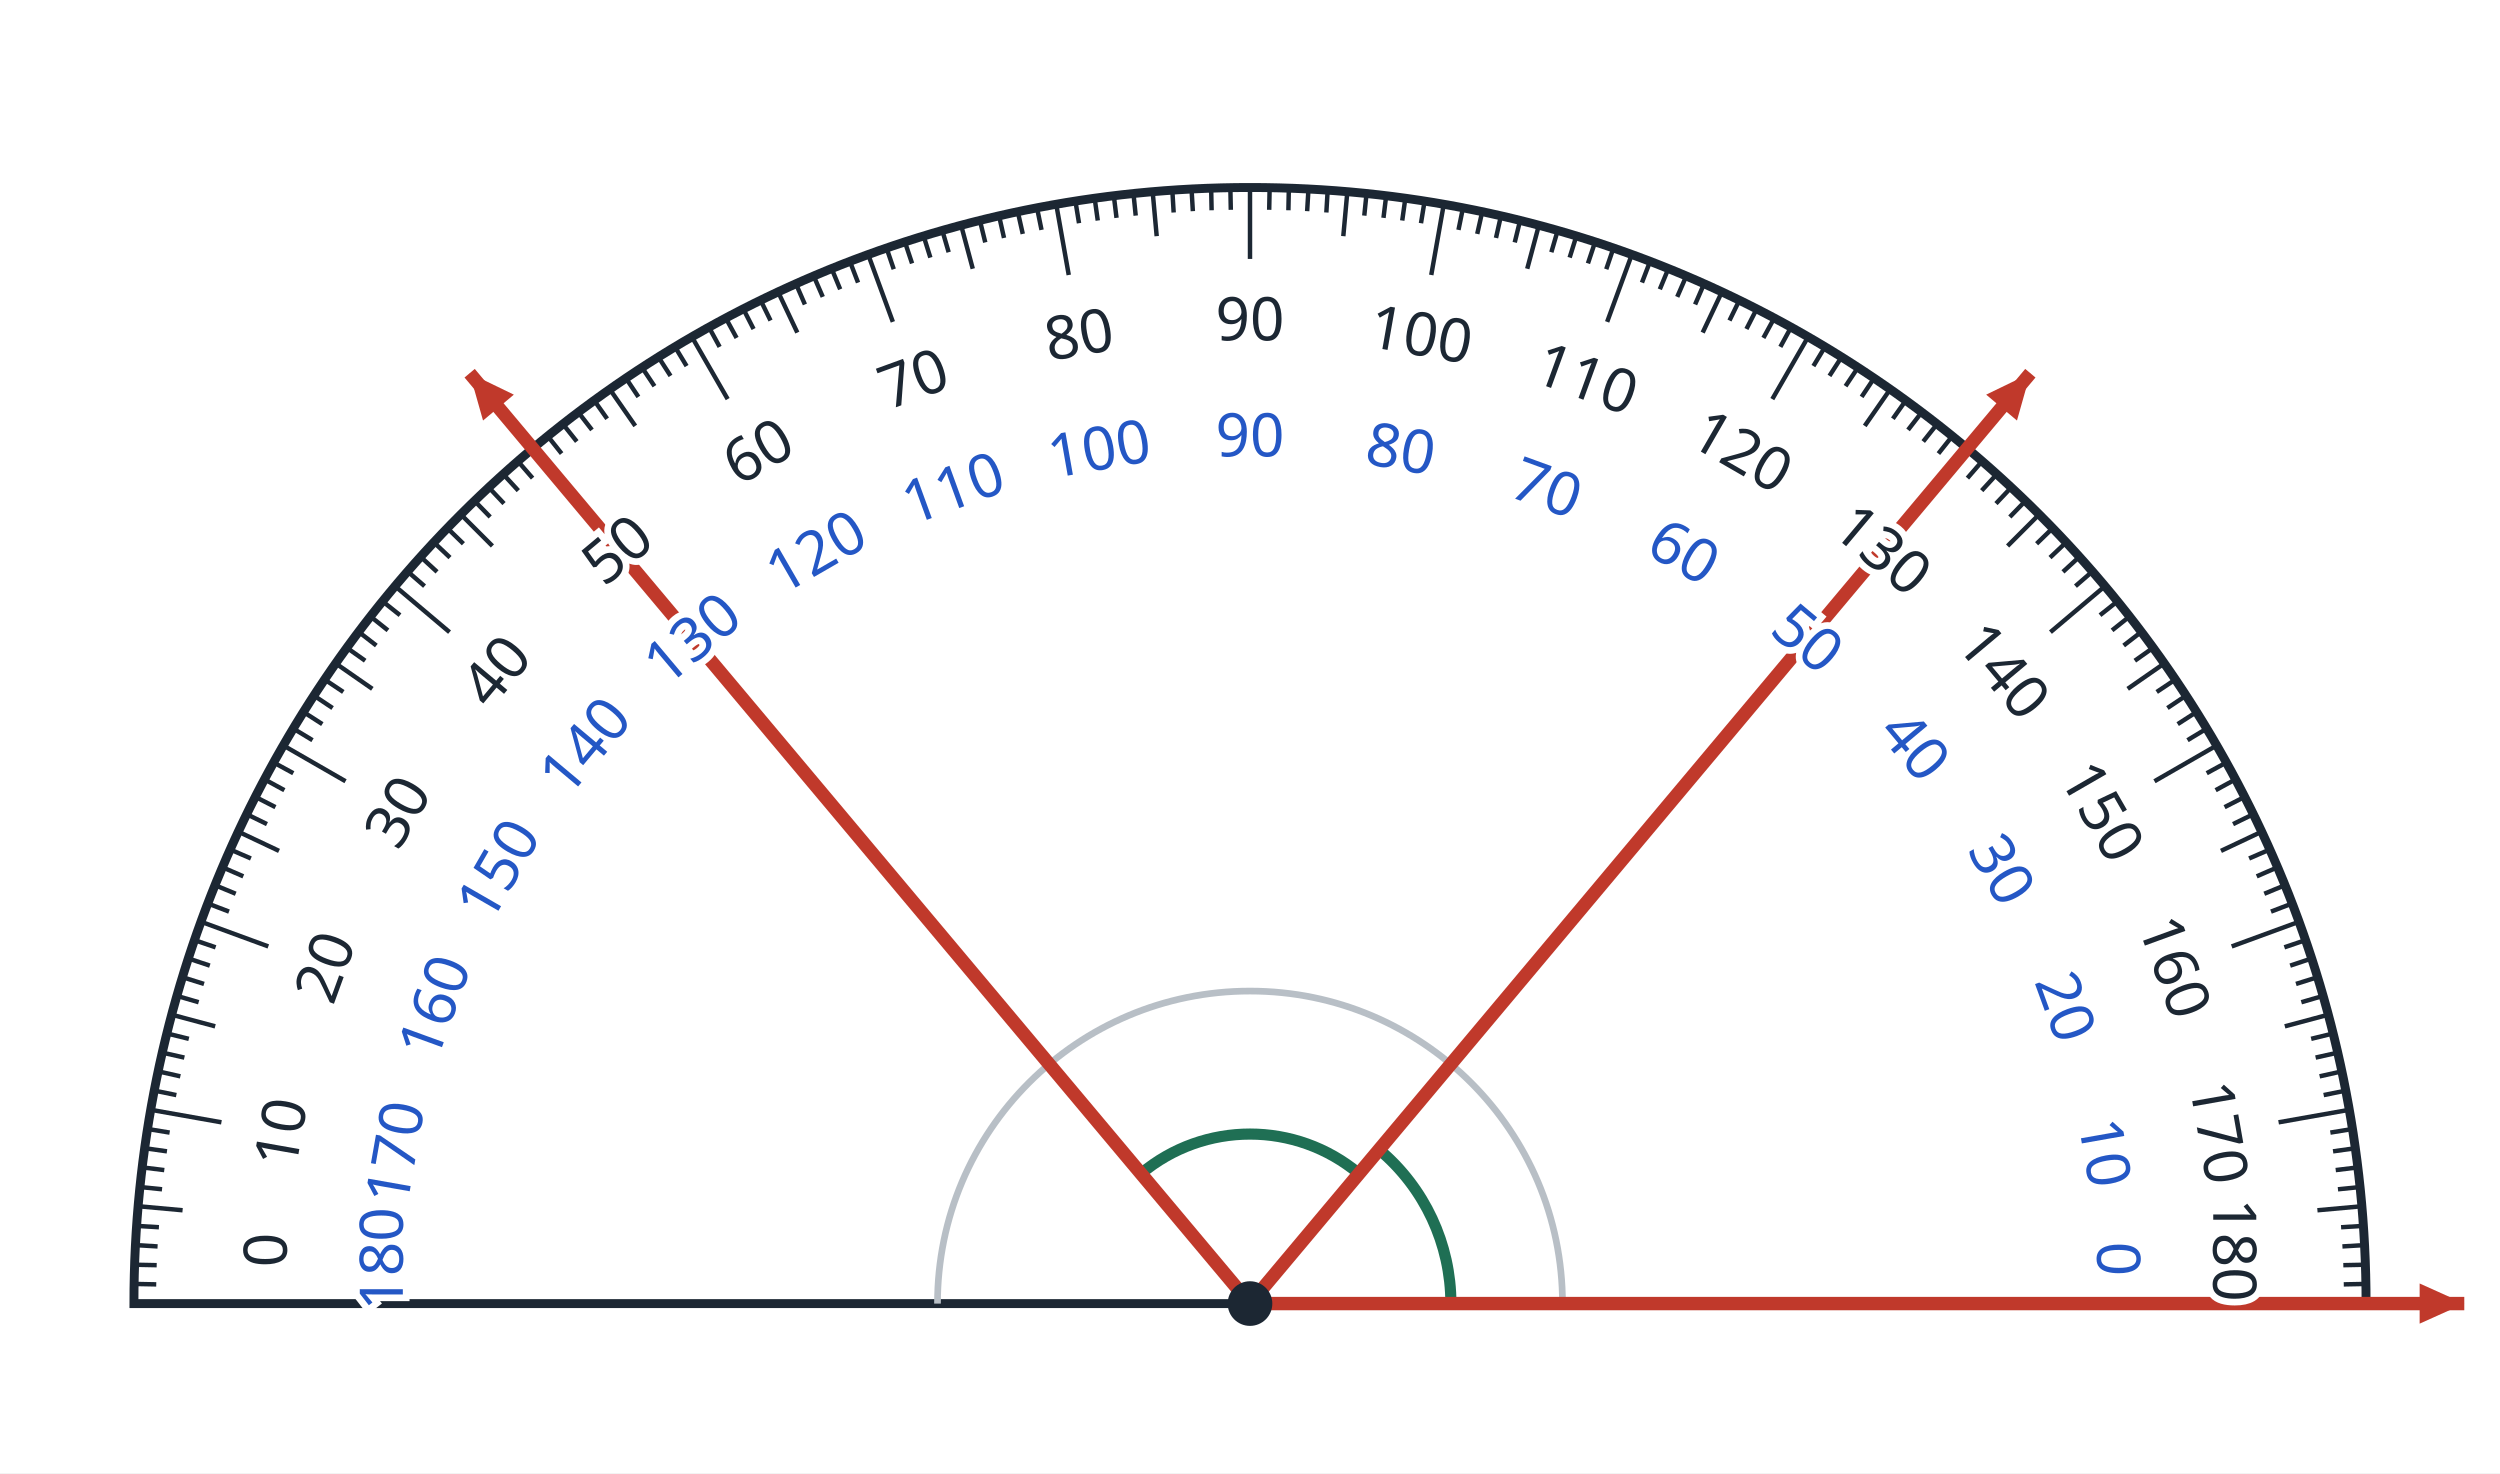
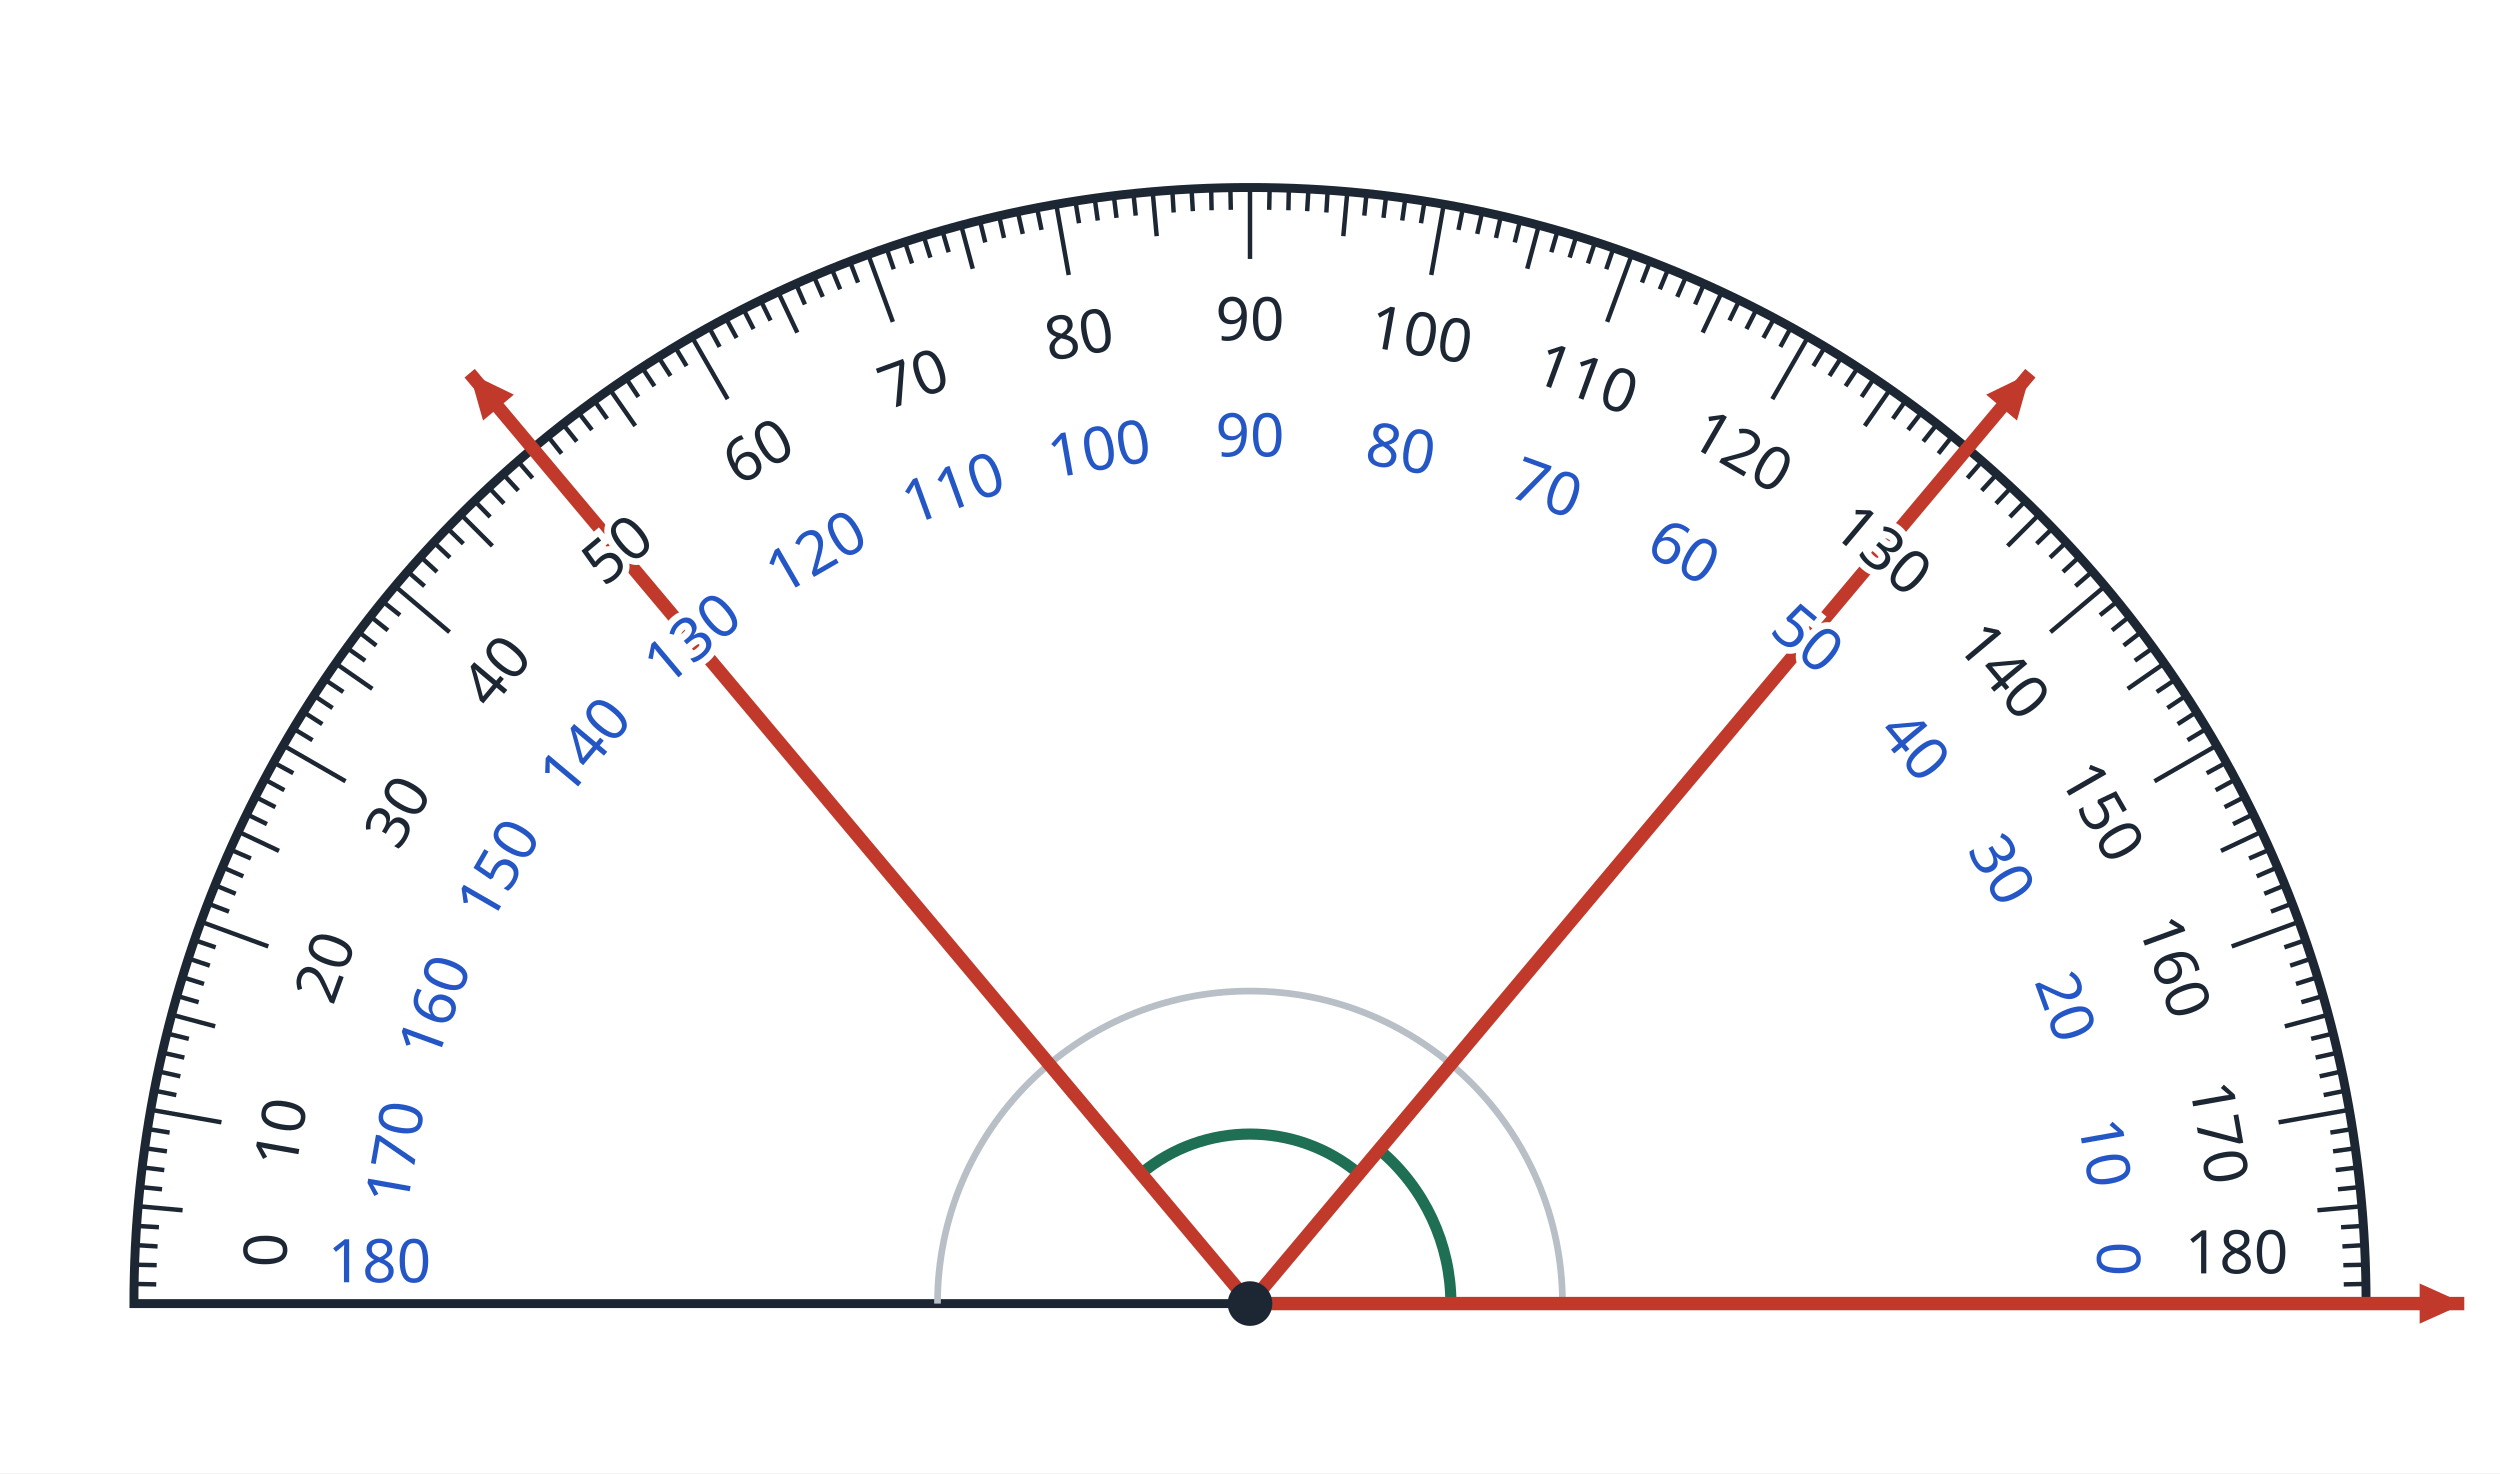
<svg xmlns="http://www.w3.org/2000/svg" viewBox="0 0 560 330" font-family="sans-serif" font-size="16">
  <rect x="0" y="0" width="560" height="330" fill="#ffffff" />
  <path d="M 30 292 A 250 250 0 0 1 530 292 Z" fill="none" stroke="#1c2733" stroke-width="2" />
  <path d="M 210 292 A 70 70 0 0 1 350 292" fill="none" stroke="#b8bfc6" stroke-width="1.5" />
  <path d="M530 292L514 292M530 287.6L525 287.7M529.8 283.3L524.9 283.4M529.7 278.9L524.7 279.2M529.4 274.6L524.4 274.9M529 270.2L519.1 271.1M528.6 265.9L523.7 266.4M528.1 261.5L523.2 262.1M527.6 257.2L522.6 257.9M526.9 252.9L522 253.7M526.2 248.6L510.4 251.4M525.4 244.3L520.5 245.3M524.5 240L519.6 241.1M523.6 235.8L518.7 236.9M522.6 231.5L517.7 232.7M521.5 227.3L511.8 229.9M520.3 223.1L515.5 224.5M519.1 218.9L514.3 220.4M517.8 214.7L513 216.3M516.4 210.6L511.7 212.2M514.9 206.5L499.9 212M513.4 202.4L508.7 204.2M511.8 198.3L507.2 200.2M510.1 194.3L505.5 196.3M508.4 190.3L503.8 192.3M506.6 186.3L497.5 190.6M504.7 182.4L500.2 184.6M502.8 178.5L498.3 180.8M500.7 174.6L496.3 177M498.7 170.8L494.3 173.2M496.5 167L482.6 175M494.3 163.2L490 165.8M492 159.5L487.8 162.2M489.7 155.8L485.5 158.6M487.3 152.2L483.1 155M484.8 148.6L476.6 154.3M482.3 145.1L478.2 148M479.7 141.5L475.7 144.6M477 138.1L473.1 141.2M474.3 134.7L470.4 137.8M471.5 131.3L459.3 141.6M468.7 128L464.9 131.3M465.8 124.7L462.1 128.1M462.8 121.5L459.2 124.9M459.8 118.3L456.2 121.8M456.8 115.2L449.7 122.3M453.7 112.2L450.2 115.8M450.5 109.2L447.1 112.8M447.3 106.2L443.9 109.9M444 103.3L440.7 107.1M440.7 100.5L430.4 112.7M437.3 97.7L434.2 101.6M433.9 95L430.8 98.9M430.5 92.3L427.4 96.3M426.9 89.7L424 93.8M423.4 87.2L417.7 95.4M419.8 84.7L417 88.9M416.2 82.3L413.4 86.5M412.5 80L409.8 84.2M408.8 77.7L406.2 82M405 75.5L397 89.4M401.2 73.3L398.8 77.7M397.4 71.3L395 75.7M393.5 69.2L391.2 73.7M389.6 67.3L387.4 71.8M385.7 65.4L381.4 74.5M381.7 63.6L379.7 68.2M377.7 61.9L375.7 66.5M373.7 60.2L371.8 64.8M369.6 58.6L367.8 63.3M365.5 57.1L360 72.1M361.4 55.6L359.8 60.3M357.3 54.2L355.7 59M353.1 52.9L351.6 57.7M348.9 51.7L347.5 56.5M344.7 50.5L342.1 60.2M340.5 49.4L339.3 54.3M336.2 48.4L335.1 53.3M332 47.5L330.9 52.4M327.7 46.6L326.7 51.5M323.4 45.8L320.6 61.6M319.1 45.1L318.3 50M314.8 44.4L314.1 49.4M310.5 43.9L309.9 48.8M306.1 43.4L305.6 48.3M301.8 43L300.9 52.9M297.4 42.6L297.1 47.6M293.1 42.3L292.8 47.3M288.7 42.2L288.6 47.1M284.4 42L284.3 47M280 42L280 58M275.6 42L275.7 47M271.3 42.2L271.4 47.1M266.9 42.3L267.2 47.3M262.6 42.6L262.9 47.6M258.2 43L259.1 52.9M253.9 43.4L254.4 48.3M249.5 43.9L250.1 48.8M245.2 44.4L245.9 49.4M240.9 45.1L241.7 50M236.6 45.8L239.4 61.6M232.3 46.6L233.3 51.5M228 47.5L229.1 52.4M223.8 48.4L224.9 53.3M219.5 49.4L220.7 54.3M215.3 50.5L217.9 60.2M211.1 51.7L212.5 56.5M206.9 52.9L208.4 57.7M202.7 54.2L204.3 59M198.6 55.6L200.2 60.3M194.5 57.1L200 72.1M190.4 58.6L192.2 63.3M186.3 60.2L188.2 64.8M182.3 61.9L184.3 66.5M178.3 63.6L180.3 68.2M174.3 65.4L178.6 74.5M170.4 67.3L172.6 71.8M166.5 69.2L168.8 73.7M162.6 71.3L165 75.7M158.8 73.3L161.2 77.7M155 75.5L163 89.4M151.2 77.7L153.8 82M147.5 80L150.2 84.2M143.8 82.3L146.6 86.5M140.2 84.7L143 88.9M136.6 87.2L142.3 95.4M133.1 89.7L136 93.8M129.5 92.3L132.6 96.3M126.1 95L129.2 98.9M122.7 97.7L125.8 101.6M119.3 100.5L129.6 112.7M116 103.3L119.3 107.1M112.7 106.2L116.1 109.9M109.5 109.2L112.9 112.8M106.3 112.2L109.8 115.8M103.2 115.2L110.3 122.3M100.2 118.3L103.8 121.8M97.2 121.5L100.8 124.9M94.2 124.7L97.9 128.1M91.3 128L95.1 131.3M88.5 131.3L100.7 141.6M85.7 134.7L89.6 137.8M83 138.1L86.9 141.2M80.3 141.5L84.3 144.6M77.7 145.1L81.8 148M75.2 148.6L83.4 154.3M72.7 152.2L76.9 155M70.3 155.8L74.5 158.6M68 159.5L72.2 162.2M65.7 163.2L70 165.8M63.5 167L77.4 175M61.3 170.8L65.7 173.2M59.3 174.6L63.7 177M57.2 178.5L61.7 180.8M55.3 182.4L59.8 184.6M53.4 186.3L62.5 190.6M51.6 190.3L56.2 192.3M49.9 194.3L54.5 196.3M48.2 198.3L52.8 200.2M46.6 202.4L51.3 204.2M45.1 206.5L60.1 212M43.6 210.6L48.3 212.2M42.2 214.7L47 216.3M40.9 218.9L45.7 220.4M39.7 223.1L44.5 224.5M38.5 227.3L48.2 229.9M37.4 231.5L42.3 232.7M36.4 235.8L41.3 236.9M35.5 240L40.4 241.1M34.6 244.3L39.5 245.3M33.8 248.6L49.6 251.4M33.1 252.9L38 253.7M32.4 257.2L37.4 257.9M31.9 261.5L36.8 262.1M31.4 265.9L36.3 266.4M31 270.2L40.9 271.1M30.6 274.6L35.6 274.9M30.3 278.9L35.3 279.2M30.2 283.3L35.1 283.4M30 287.6L35 287.7M30 292L46 292" stroke="#1c2733" stroke-width="1" />
  <path d="M 325 292 A 45 45 0 0 0 308.9 257.5" fill="none" stroke="#1f6f54" stroke-width="2.5" />
  <path d="M 304.4 262.9 A 38 38 0 0 0 255.6 262.9" fill="none" stroke="#1f6f54" stroke-width="2.5" />
  <line x1="280" y1="292" x2="552" y2="292" stroke="#c0392b" stroke-width="3" />
  <polygon points="552,292 542,296.5 542,287.5" fill="#c0392b" />
  <line x1="280" y1="292" x2="454.8" y2="83.6" stroke="#c0392b" stroke-width="3" />
  <polygon points="454.8,83.6 451.8,94.2 444.9,88.4" fill="#c0392b" />
  <line x1="280" y1="292" x2="105.2" y2="83.6" stroke="#c0392b" stroke-width="3" />
  <polygon points="105.2,83.6 115.1,88.4 108.2,94.2" fill="#c0392b" />
-   <text x="501" y="280" font-size="13.5" text-anchor="middle" dominant-baseline="central" fill="#1c2733" stroke="#ffffff" stroke-width="3" paint-order="stroke" transform="rotate(90 501 280)">180</text>
+   <text x="501" y="280" font-size="13.5" text-anchor="middle" dominant-baseline="central" fill="#1c2733" stroke="#ffffff" stroke-width="3" paint-order="stroke">180</text>
  <text x="475" y="282" font-size="13.5" text-anchor="middle" dominant-baseline="central" fill="#2457c5" stroke="#ffffff" stroke-width="3" paint-order="stroke" transform="rotate(90 475 282)">0</text>
  <text x="497.6" y="253.6" font-size="13.5" text-anchor="middle" dominant-baseline="central" fill="#1c2733" stroke="#ffffff" stroke-width="3" paint-order="stroke" transform="rotate(80 497.6 253.6)">170</text>
  <text x="472" y="258.1" font-size="13.5" text-anchor="middle" dominant-baseline="central" fill="#2457c5" stroke="#ffffff" stroke-width="3" paint-order="stroke" transform="rotate(80 472 258.1)">10</text>
  <text x="487.7" y="216.4" font-size="13.5" text-anchor="middle" dominant-baseline="central" fill="#1c2733" stroke="#ffffff" stroke-width="3" paint-order="stroke" transform="rotate(70 487.7 216.4)">160</text>
  <text x="463.2" y="225.3" font-size="13.5" text-anchor="middle" dominant-baseline="central" fill="#2457c5" stroke="#ffffff" stroke-width="3" paint-order="stroke" transform="rotate(70 463.2 225.3)">20</text>
  <text x="471.4" y="181.5" font-size="13.5" text-anchor="middle" dominant-baseline="central" fill="#1c2733" stroke="#ffffff" stroke-width="3" paint-order="stroke" transform="rotate(60 471.4 181.5)">150</text>
  <text x="448.9" y="194.5" font-size="13.5" text-anchor="middle" dominant-baseline="central" fill="#2457c5" stroke="#ffffff" stroke-width="3" paint-order="stroke" transform="rotate(60 448.9 194.5)">30</text>
  <text x="449.3" y="149.9" font-size="13.5" text-anchor="middle" dominant-baseline="central" fill="#1c2733" stroke="#ffffff" stroke-width="3" paint-order="stroke" transform="rotate(50 449.3 149.9)">140</text>
  <text x="429.4" y="166.7" font-size="13.5" text-anchor="middle" dominant-baseline="central" fill="#2457c5" stroke="#ffffff" stroke-width="3" paint-order="stroke" transform="rotate(50 429.4 166.7)">40</text>
  <text x="422.1" y="122.7" font-size="13.5" text-anchor="middle" dominant-baseline="central" fill="#1c2733" stroke="#ffffff" stroke-width="3" paint-order="stroke" transform="rotate(40 422.1 122.7)">130</text>
  <text x="405.3" y="142.6" font-size="13.5" text-anchor="middle" dominant-baseline="central" fill="#2457c5" stroke="#ffffff" stroke-width="3" paint-order="stroke" transform="rotate(40 405.3 142.6)">50</text>
  <text x="390.5" y="100.6" font-size="13.5" text-anchor="middle" dominant-baseline="central" fill="#1c2733" stroke="#ffffff" stroke-width="3" paint-order="stroke" transform="rotate(30 390.5 100.6)">120</text>
  <text x="377.5" y="123.1" font-size="13.5" text-anchor="middle" dominant-baseline="central" fill="#2457c5" stroke="#ffffff" stroke-width="3" paint-order="stroke" transform="rotate(30 377.5 123.1)">60</text>
  <text x="355.6" y="84.3" font-size="13.5" text-anchor="middle" dominant-baseline="central" fill="#1c2733" stroke="#ffffff" stroke-width="3" paint-order="stroke" transform="rotate(20 355.6 84.3)">110</text>
  <text x="346.7" y="108.8" font-size="13.5" text-anchor="middle" dominant-baseline="central" fill="#2457c5" stroke="#ffffff" stroke-width="3" paint-order="stroke" transform="rotate(20 346.7 108.8)">70</text>
  <text x="318.4" y="74.4" font-size="13.5" text-anchor="middle" dominant-baseline="central" fill="#1c2733" stroke="#ffffff" stroke-width="3" paint-order="stroke" transform="rotate(10 318.4 74.4)">100</text>
  <text x="313.9" y="100" font-size="13.5" text-anchor="middle" dominant-baseline="central" fill="#2457c5" stroke="#ffffff" stroke-width="3" paint-order="stroke" transform="rotate(10 313.9 100)">80</text>
  <text x="280" y="71" font-size="13.5" text-anchor="middle" dominant-baseline="central" fill="#1c2733" stroke="#ffffff" stroke-width="3" paint-order="stroke" transform="rotate(0 280 71)">90</text>
  <text x="280" y="97" font-size="13.5" text-anchor="middle" dominant-baseline="central" fill="#2457c5" stroke="#ffffff" stroke-width="3" paint-order="stroke" transform="rotate(0 280 97)">90</text>
  <text x="241.6" y="74.4" font-size="13.5" text-anchor="middle" dominant-baseline="central" fill="#1c2733" stroke="#ffffff" stroke-width="3" paint-order="stroke" transform="rotate(-10 241.6 74.4)">80</text>
  <text x="246.1" y="100" font-size="13.5" text-anchor="middle" dominant-baseline="central" fill="#2457c5" stroke="#ffffff" stroke-width="3" paint-order="stroke" transform="rotate(-10 246.1 100)">100</text>
  <text x="204.4" y="84.3" font-size="13.5" text-anchor="middle" dominant-baseline="central" fill="#1c2733" stroke="#ffffff" stroke-width="3" paint-order="stroke" transform="rotate(-20 204.4 84.3)">70</text>
  <text x="213.3" y="108.8" font-size="13.5" text-anchor="middle" dominant-baseline="central" fill="#2457c5" stroke="#ffffff" stroke-width="3" paint-order="stroke" transform="rotate(-20 213.3 108.8)">110</text>
  <text x="169.5" y="100.6" font-size="13.5" text-anchor="middle" dominant-baseline="central" fill="#1c2733" stroke="#ffffff" stroke-width="3" paint-order="stroke" transform="rotate(-30 169.5 100.6)">60</text>
  <text x="182.5" y="123.1" font-size="13.5" text-anchor="middle" dominant-baseline="central" fill="#2457c5" stroke="#ffffff" stroke-width="3" paint-order="stroke" transform="rotate(-30 182.5 123.1)">120</text>
  <text x="137.9" y="122.7" font-size="13.5" text-anchor="middle" dominant-baseline="central" fill="#1c2733" stroke="#ffffff" stroke-width="3" paint-order="stroke" transform="rotate(-40 137.9 122.7)">50</text>
  <text x="154.7" y="142.6" font-size="13.5" text-anchor="middle" dominant-baseline="central" fill="#2457c5" stroke="#ffffff" stroke-width="3" paint-order="stroke" transform="rotate(-40 154.7 142.6)">130</text>
  <text x="110.7" y="149.9" font-size="13.5" text-anchor="middle" dominant-baseline="central" fill="#1c2733" stroke="#ffffff" stroke-width="3" paint-order="stroke" transform="rotate(-50 110.7 149.9)">40</text>
  <text x="130.6" y="166.7" font-size="13.5" text-anchor="middle" dominant-baseline="central" fill="#2457c5" stroke="#ffffff" stroke-width="3" paint-order="stroke" transform="rotate(-50 130.6 166.7)">140</text>
  <text x="88.6" y="181.5" font-size="13.5" text-anchor="middle" dominant-baseline="central" fill="#1c2733" stroke="#ffffff" stroke-width="3" paint-order="stroke" transform="rotate(-60 88.6 181.5)">30</text>
  <text x="111.1" y="194.5" font-size="13.5" text-anchor="middle" dominant-baseline="central" fill="#2457c5" stroke="#ffffff" stroke-width="3" paint-order="stroke" transform="rotate(-60 111.1 194.5)">150</text>
  <text x="72.3" y="216.4" font-size="13.5" text-anchor="middle" dominant-baseline="central" fill="#1c2733" stroke="#ffffff" stroke-width="3" paint-order="stroke" transform="rotate(-70 72.3 216.4)">20</text>
  <text x="96.8" y="225.3" font-size="13.5" text-anchor="middle" dominant-baseline="central" fill="#2457c5" stroke="#ffffff" stroke-width="3" paint-order="stroke" transform="rotate(-70 96.8 225.3)">160</text>
  <text x="62.4" y="253.6" font-size="13.5" text-anchor="middle" dominant-baseline="central" fill="#1c2733" stroke="#ffffff" stroke-width="3" paint-order="stroke" transform="rotate(-80 62.4 253.6)">10</text>
  <text x="88" y="258.1" font-size="13.5" text-anchor="middle" dominant-baseline="central" fill="#2457c5" stroke="#ffffff" stroke-width="3" paint-order="stroke" transform="rotate(-80 88 258.1)">170</text>
  <text x="59" y="280" font-size="13.5" text-anchor="middle" dominant-baseline="central" fill="#1c2733" stroke="#ffffff" stroke-width="3" paint-order="stroke" transform="rotate(-90 59 280)">0</text>
-   <text x="85" y="282" font-size="13.5" text-anchor="middle" dominant-baseline="central" fill="#2457c5" stroke="#ffffff" stroke-width="3" paint-order="stroke" transform="rotate(-90 85 282)">180</text>
+   <text x="85" y="282" font-size="13.5" text-anchor="middle" dominant-baseline="central" fill="#2457c5" stroke="#ffffff" stroke-width="3" paint-order="stroke">180</text>
  <circle cx="280" cy="292" r="5" fill="#1c2733" />
</svg>
